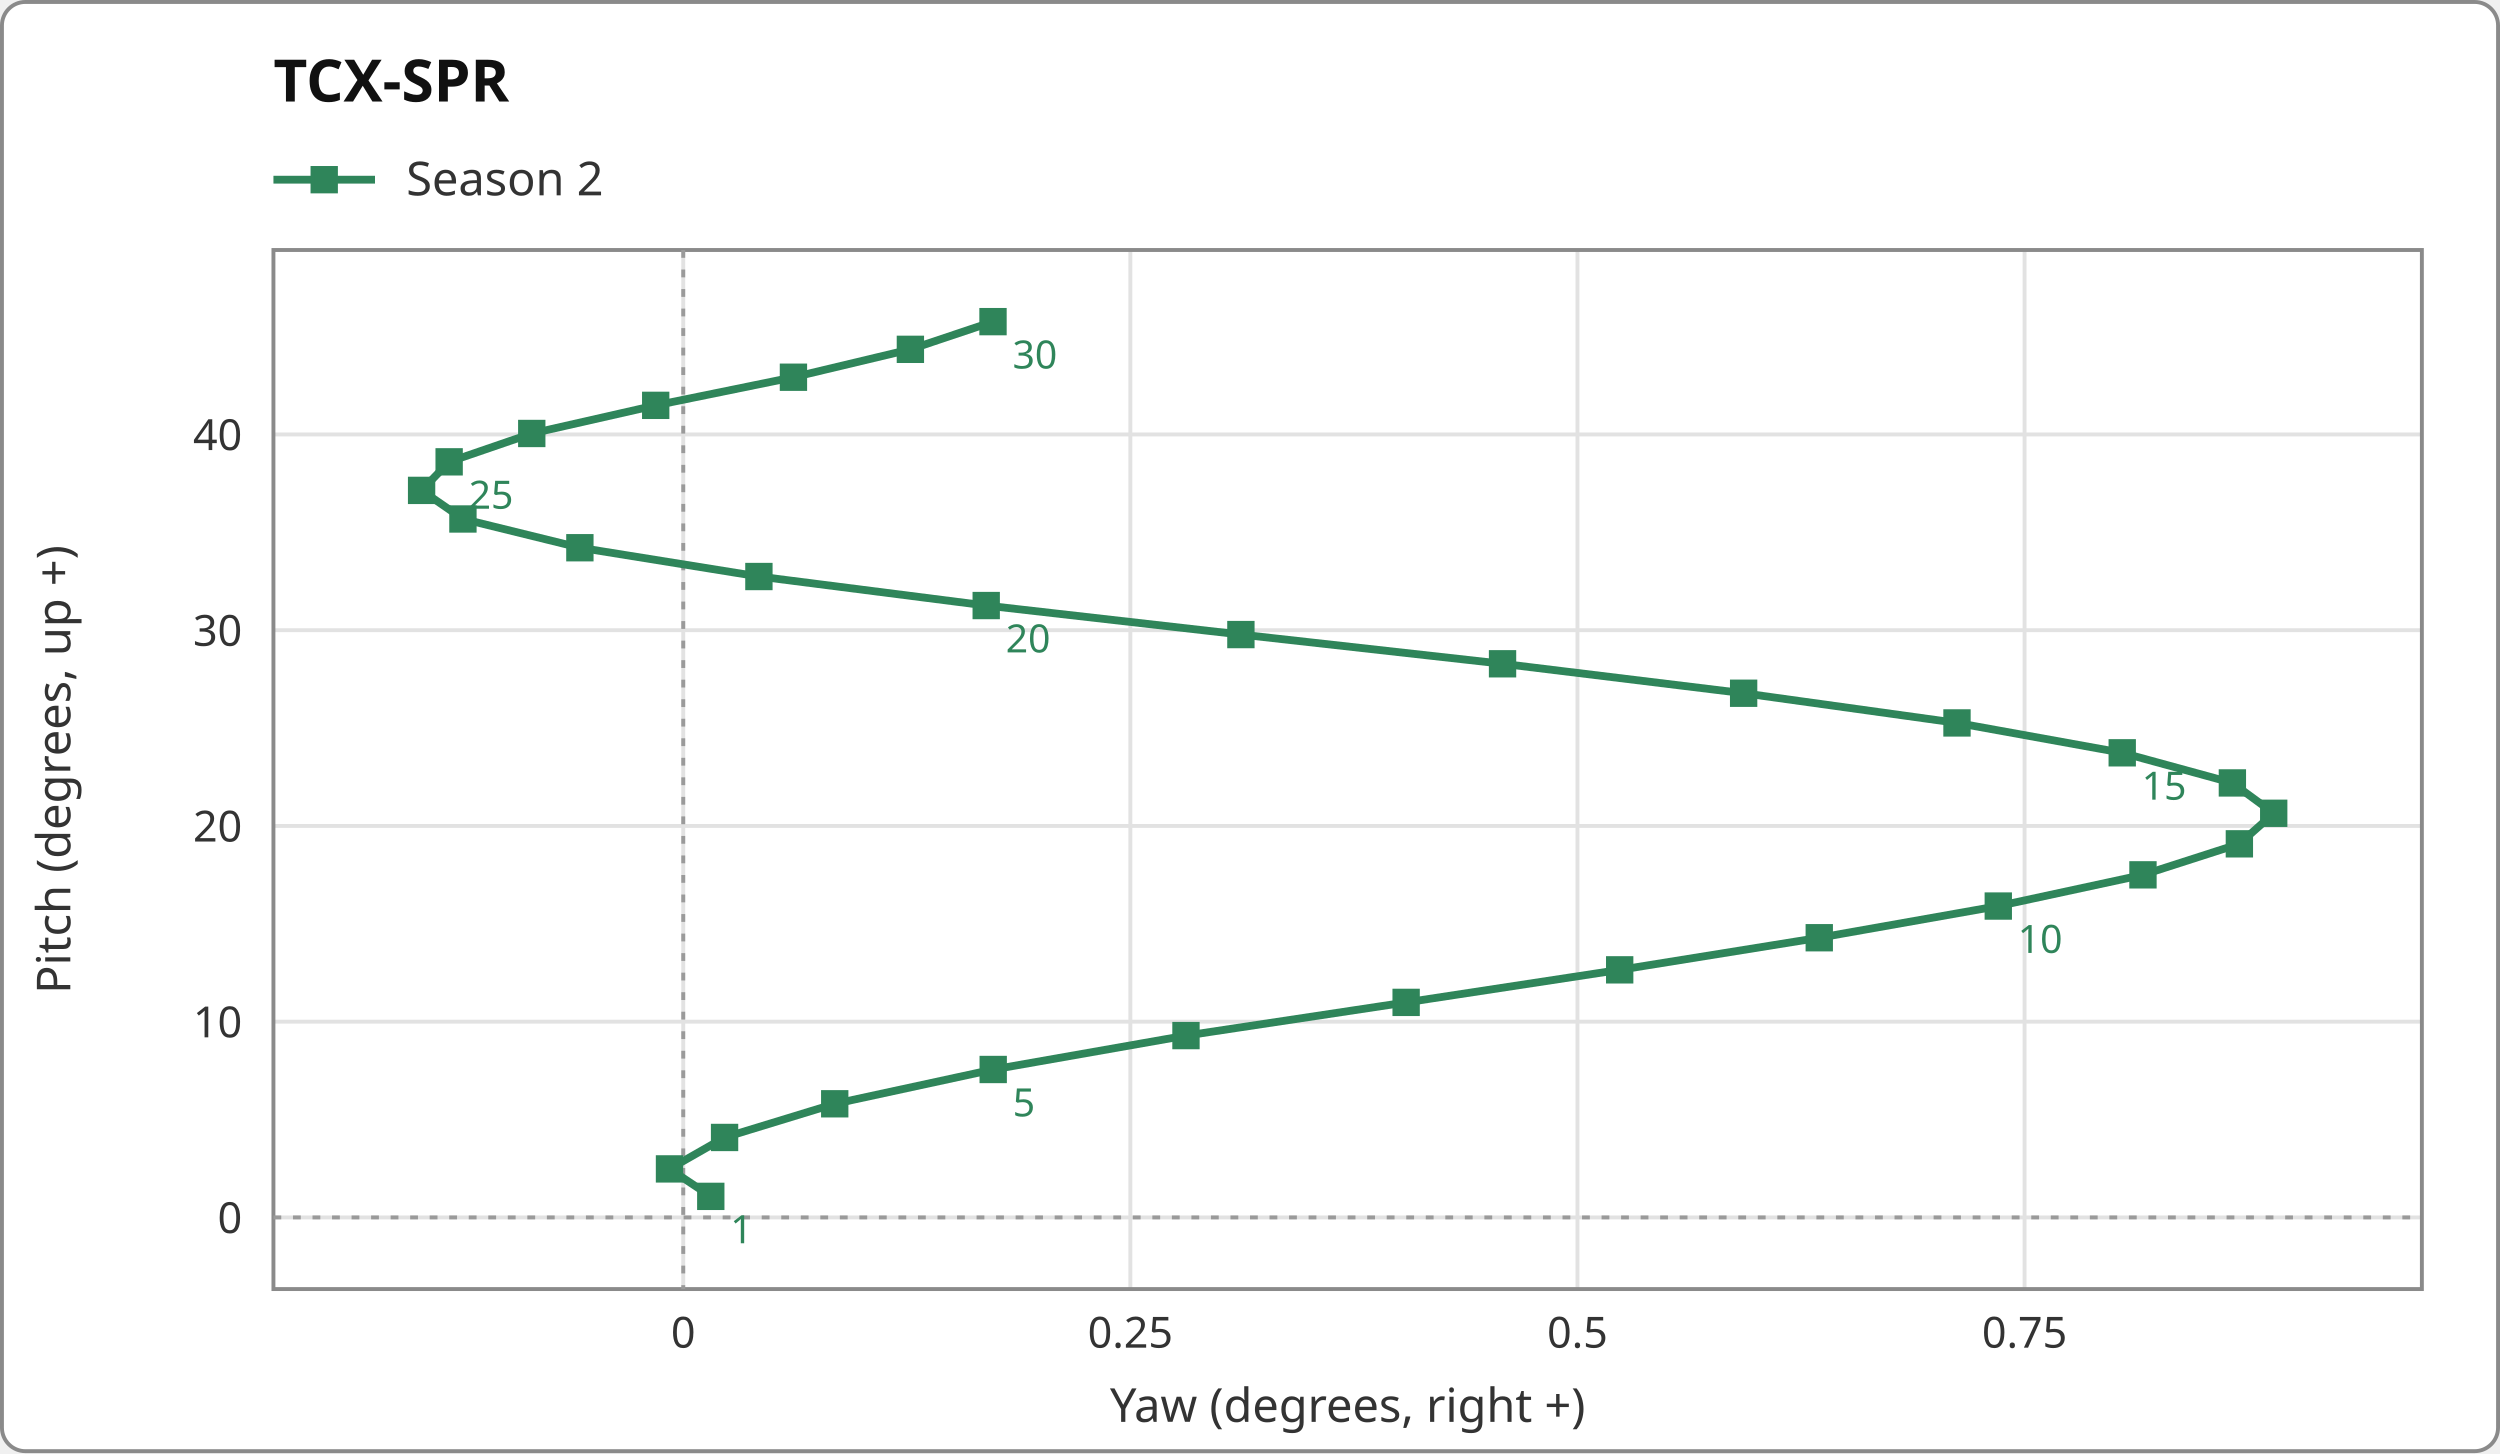
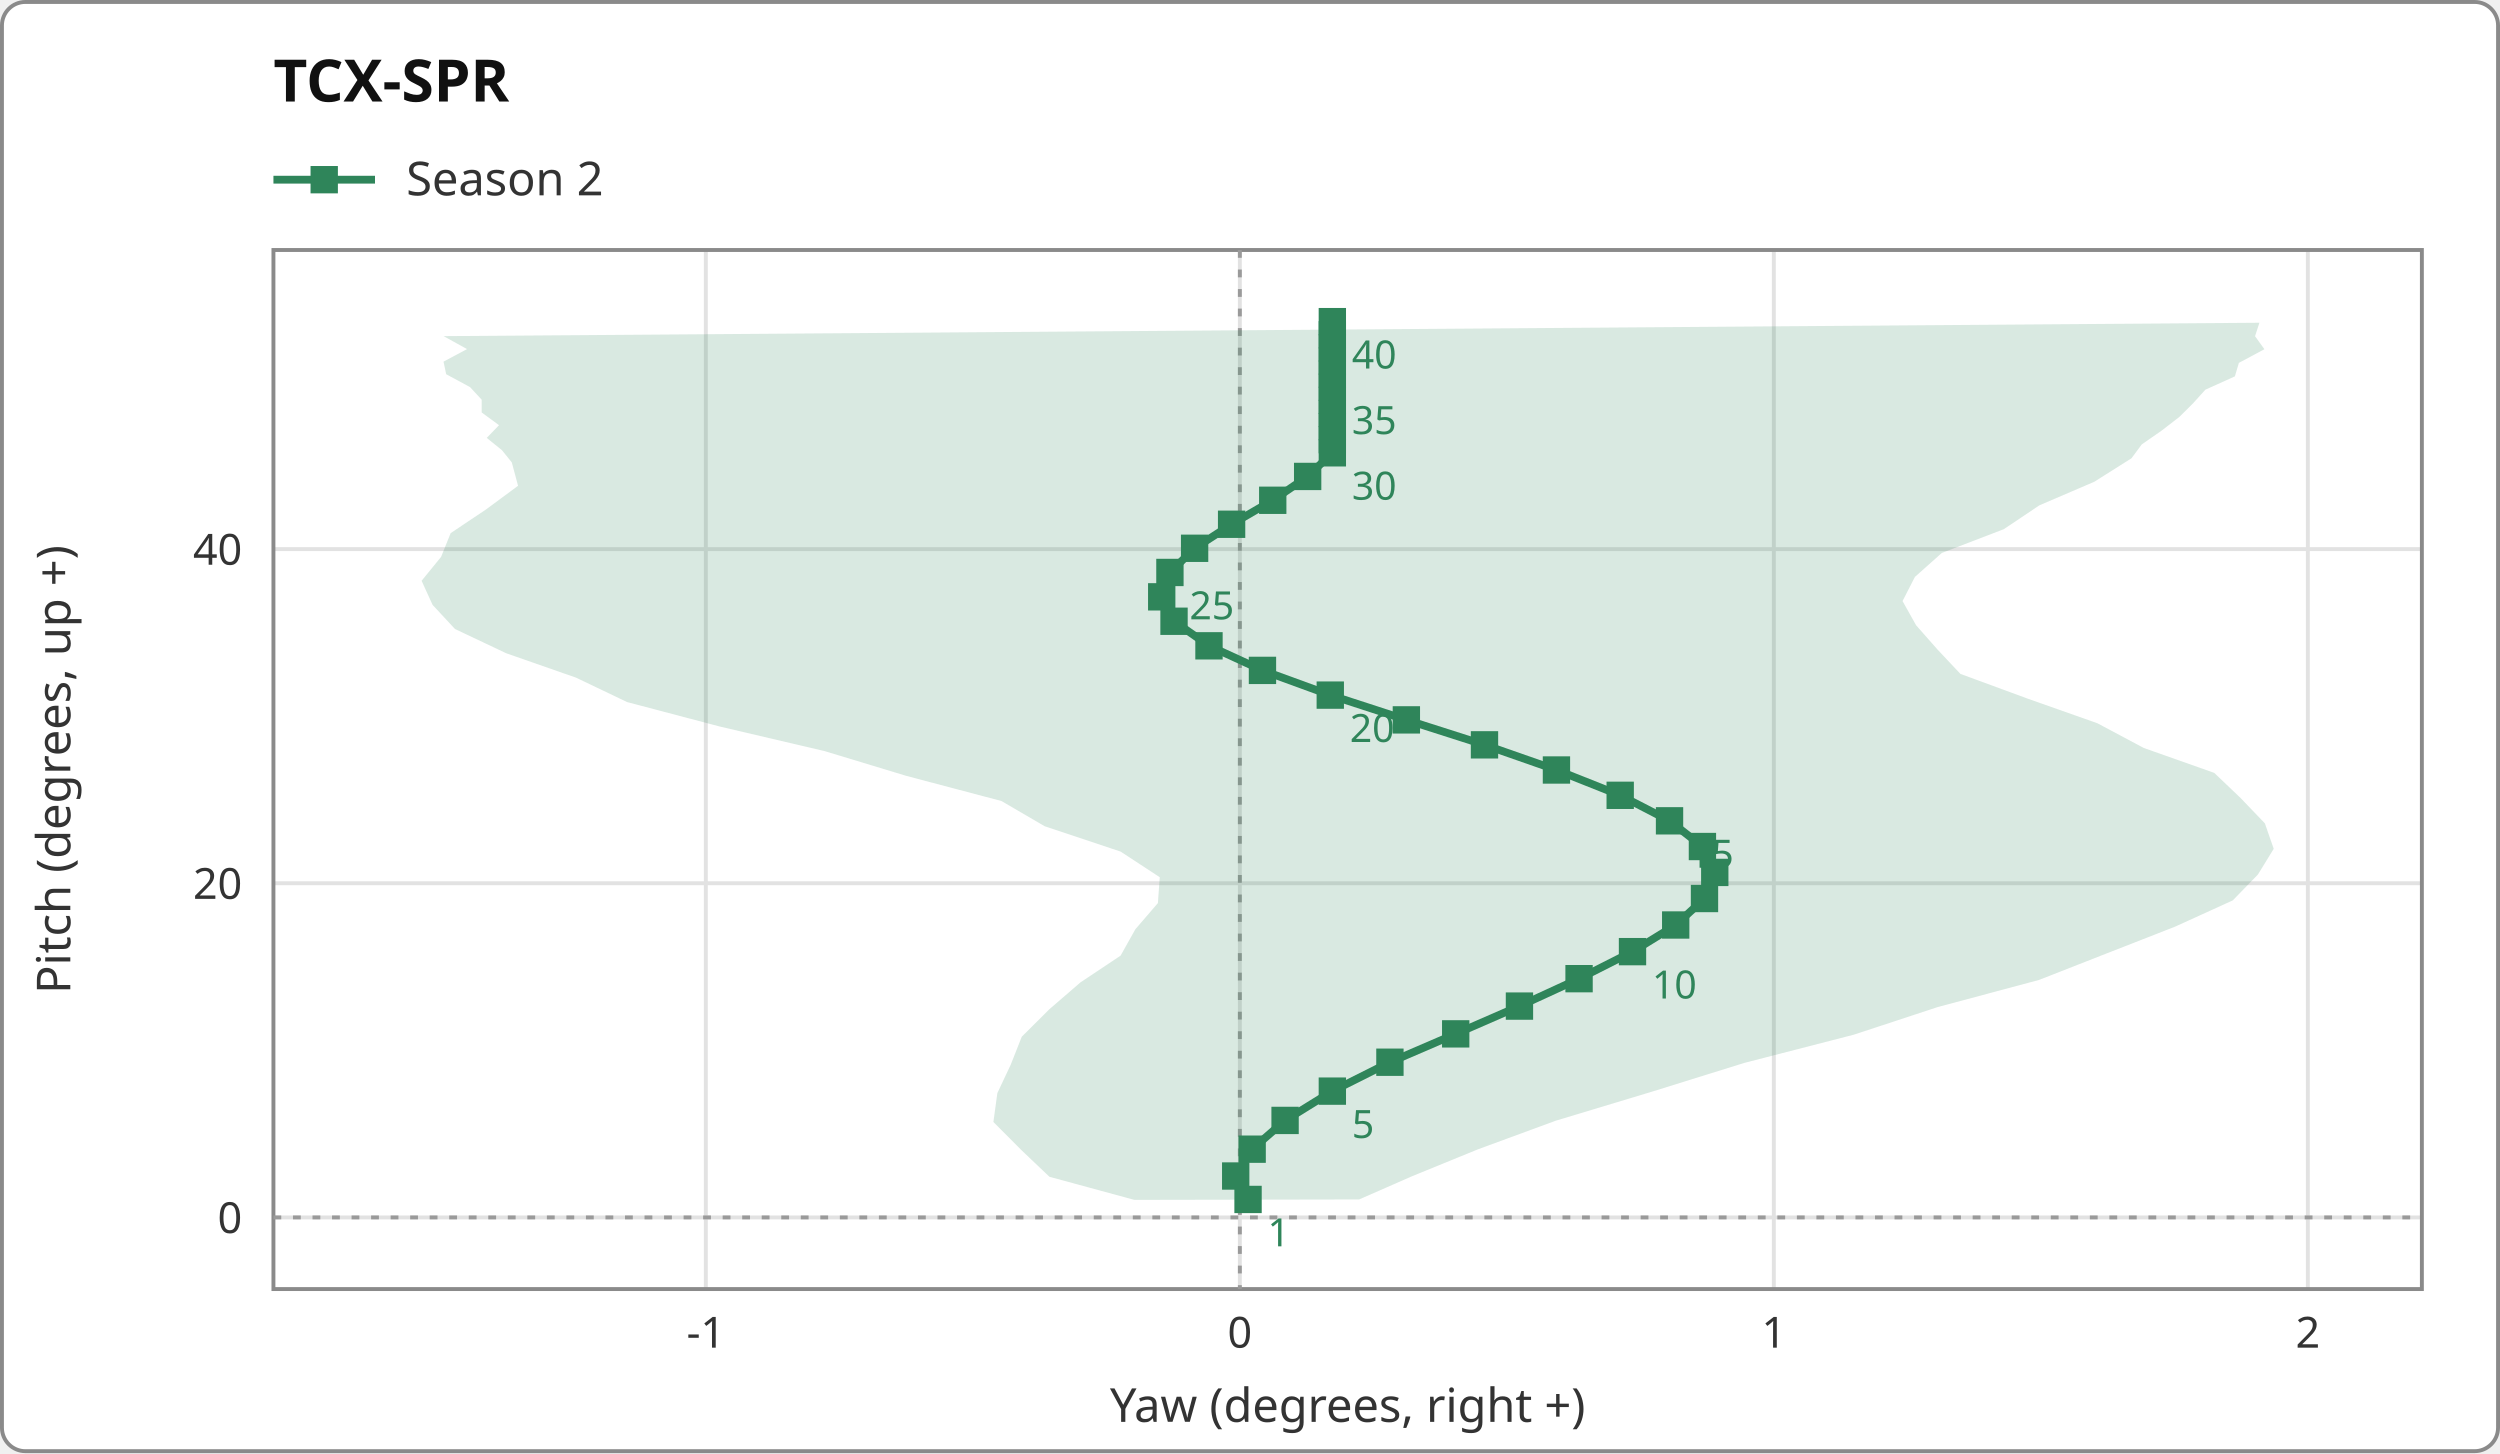
<svg xmlns="http://www.w3.org/2000/svg" width="640" height="372" viewBox="0 0 640 372" role="img" aria-labelledby="t d">
  <style>
.bg{fill:#ffffff;stroke:#8a8a8a;stroke-width:1}
.plot{fill:none;stroke:#8a8a8a;stroke-width:1}
.grid{stroke:#e2e2e2;stroke-width:1}
.axis{stroke:#444;stroke-width:1.2}
.ref{stroke:#9a9a9a;stroke-width:1;stroke-dasharray:2 3}
.tick{font:11px sans-serif;fill:#333}
.lbl{font:12px sans-serif;fill:#333}
.ttl{font:600 15px sans-serif;fill:#111}
.num1{font:10px sans-serif;fill:#2b6cb0}
.num2{font:10px sans-serif;fill:#2f855a}
.note{font:13px sans-serif;fill:#555}
.mk1{stroke:#2b6cb0;fill:#2b6cb0}
.mk2{stroke:#2f855a;fill:#2f855a}
.ln1{fill:none;stroke:#2b6cb0;stroke-width:2;stroke-dasharray:7 4}
.ln2{fill:none;stroke:#2f855a;stroke-width:2}
.band1{fill:#2b6cb0;fill-opacity:.18;stroke:none}
.band2{fill:#2f855a;fill-opacity:.18;stroke:none}
@media (prefers-color-scheme: dark){
.bg{fill:#1c1f24;stroke:#6b7280}
.plot{stroke:#6b7280}
.grid{stroke:#333842}
.axis{stroke:#c9ced6}
.ref{stroke:#7b8190}
.tick,.lbl{fill:#d7dbe2}
.ttl{fill:#f1f3f6}
.note{fill:#aab1bd}
.num1{fill:#63a6e6}
.num2{fill:#68c48f}
.mk1{stroke:#63a6e6;fill:#63a6e6}
.mk2{stroke:#68c48f;fill:#68c48f}
.ln1{stroke:#63a6e6}
.ln2{stroke:#68c48f}
.band1{fill:#63a6e6;fill-opacity:.22}
.band2{fill:#68c48f;fill-opacity:.22}
}
</style>
  <rect class="bg" x="0.5" y="0.5" width="639" height="371" rx="6" />
  <text class="ttl" x="70" y="26">TCX-SPR</text>
  <line class="ln2" x1="70" y1="46" x2="96" y2="46" />
  <rect class="mk2" x="80" y="43" width="6" height="6" />
  <text class="lbl" x="104" y="50">Season 2</text>
-   <line class="grid" x1="174.91" y1="64" x2="174.91" y2="330" />
-   <text class="tick" x="174.91" y="345" text-anchor="middle">0</text>
-   <line class="grid" x1="289.37" y1="64" x2="289.37" y2="330" />
-   <text class="tick" x="289.37" y="345" text-anchor="middle">0.25</text>
-   <line class="grid" x1="403.83" y1="64" x2="403.83" y2="330" />
-   <text class="tick" x="403.83" y="345" text-anchor="middle">0.5</text>
-   <line class="grid" x1="518.29" y1="64" x2="518.29" y2="330" />
-   <text class="tick" x="518.29" y="345" text-anchor="middle">0.75</text>
+   <line class="grid" x1="180.69" y1="64" x2="180.69" y2="330" />
+   <text class="tick" x="180.69" y="345" text-anchor="middle">-1</text>
+   <line class="grid" x1="317.40" y1="64" x2="317.40" y2="330" />
+   <text class="tick" x="317.40" y="345" text-anchor="middle">0</text>
+   <line class="grid" x1="454.10" y1="64" x2="454.10" y2="330" />
+   <text class="tick" x="454.10" y="345" text-anchor="middle">1</text>
+   <line class="grid" x1="590.81" y1="64" x2="590.81" y2="330" />
+   <text class="tick" x="590.81" y="345" text-anchor="middle">2</text>
  <line class="grid" x1="70" y1="311.66" x2="620" y2="311.66" />
  <text class="tick" x="62" y="315.66" text-anchor="end">0</text>
-   <line class="grid" x1="70" y1="261.55" x2="620" y2="261.55" />
-   <text class="tick" x="62" y="265.55" text-anchor="end">10</text>
-   <line class="grid" x1="70" y1="211.44" x2="620" y2="211.44" />
-   <text class="tick" x="62" y="215.44" text-anchor="end">20</text>
-   <line class="grid" x1="70" y1="161.33" x2="620" y2="161.33" />
-   <text class="tick" x="62" y="165.33" text-anchor="end">30</text>
-   <line class="grid" x1="70" y1="111.22" x2="620" y2="111.22" />
-   <text class="tick" x="62" y="115.22" text-anchor="end">40</text>
+   <line class="grid" x1="70" y1="226.11" x2="620" y2="226.11" />
+   <text class="tick" x="62" y="230.11" text-anchor="end">20</text>
+   <line class="grid" x1="70" y1="140.57" x2="620" y2="140.57" />
+   <text class="tick" x="62" y="144.57" text-anchor="end">40</text>
  <rect class="plot" x="70" y="64" width="550" height="266" />
-   <line class="ref" x1="174.91" y1="64" x2="174.91" y2="330" />
+   <line class="ref" x1="317.40" y1="64" x2="317.40" y2="330" />
  <line class="ref" x1="70" y1="311.66" x2="620" y2="311.66" />
  <text class="lbl" x="345.0" y="364" text-anchor="middle">Yaw (degrees, right +)</text>
  <text class="lbl" transform="translate(18 197.0) rotate(-90)" text-anchor="middle">Pitch (degrees, up +)</text>
-   <polygon class="band2" points="181.96,306.27 171.39,299.24 185.49,291.19 213.69,282.57 254.26,273.79 303.61,265.11 359.97,256.61 414.64,248.28 465.73,240.06 511.56,231.95 548.60,223.96 573.28,216.02 582.07,208.20 571.49,200.43 543.29,192.72 500.99,185.07 446.37,177.47 384.65,169.93 317.67,162.45 252.47,155.02 194.28,147.59 148.45,140.22 118.51,132.86 107.93,125.54 114.98,118.23 136.13,110.97 167.86,103.77 203.12,96.57 233.06,89.43 254.21,82.34 254.21,82.34 233.06,89.43 203.12,96.57 167.86,103.77 136.13,110.97 114.98,118.23 107.93,125.54 118.51,132.86 148.45,140.22 194.28,147.59 252.47,155.02 317.67,162.45 384.65,169.93 446.37,177.47 500.99,185.07 543.29,192.72 571.49,200.43 582.07,208.20 573.28,216.02 548.60,223.96 511.56,231.95 465.73,240.06 414.64,248.28 359.97,256.61 303.61,265.11 254.26,273.79 213.69,282.57 185.49,291.19 171.39,299.24 181.96,306.27" />
-   <polyline class="ln2" points="181.96,306.27 171.39,299.24 185.49,291.19 213.69,282.57 254.26,273.79 303.61,265.11 359.97,256.61 414.64,248.28 465.73,240.06 511.56,231.95 548.60,223.96 573.28,216.02 582.07,208.20 571.49,200.43 543.29,192.72 500.99,185.07 446.37,177.47 384.65,169.93 317.67,162.45 252.47,155.02 194.28,147.59 148.45,140.22 118.51,132.86 107.93,125.54 114.98,118.23 136.13,110.97 167.86,103.77 203.12,96.57 233.06,89.43 254.21,82.34" />
-   <rect class="mk2" x="178.96" y="303.27" width="6" height="6" />
-   <text class="num2" x="186.96" y="318.27">1</text>
-   <rect class="mk2" x="168.39" y="296.24" width="6" height="6" />
-   <rect class="mk2" x="182.49" y="288.19" width="6" height="6" />
-   <rect class="mk2" x="210.69" y="279.57" width="6" height="6" />
-   <rect class="mk2" x="251.26" y="270.79" width="6" height="6" />
-   <text class="num2" x="259.26" y="285.79">5</text>
-   <rect class="mk2" x="300.61" y="262.11" width="6" height="6" />
-   <rect class="mk2" x="356.97" y="253.61" width="6" height="6" />
-   <rect class="mk2" x="411.64" y="245.28" width="6" height="6" />
-   <rect class="mk2" x="462.73" y="237.06" width="6" height="6" />
-   <rect class="mk2" x="508.56" y="228.95" width="6" height="6" />
-   <text class="num2" x="516.56" y="243.95">10</text>
-   <rect class="mk2" x="545.60" y="220.96" width="6" height="6" />
-   <rect class="mk2" x="570.28" y="213.02" width="6" height="6" />
-   <rect class="mk2" x="579.07" y="205.20" width="6" height="6" />
-   <rect class="mk2" x="568.49" y="197.43" width="6" height="6" />
-   <rect class="mk2" x="540.29" y="189.72" width="6" height="6" />
-   <text class="num2" x="548.29" y="204.72">15</text>
-   <rect class="mk2" x="497.99" y="182.07" width="6" height="6" />
-   <rect class="mk2" x="443.37" y="174.47" width="6" height="6" />
-   <rect class="mk2" x="381.65" y="166.93" width="6" height="6" />
-   <rect class="mk2" x="314.67" y="159.45" width="6" height="6" />
-   <rect class="mk2" x="249.47" y="152.02" width="6" height="6" />
-   <text class="num2" x="257.47" y="167.02">20</text>
-   <rect class="mk2" x="191.28" y="144.59" width="6" height="6" />
-   <rect class="mk2" x="145.45" y="137.22" width="6" height="6" />
-   <rect class="mk2" x="115.51" y="129.86" width="6" height="6" />
-   <rect class="mk2" x="104.93" y="122.54" width="6" height="6" />
-   <rect class="mk2" x="111.98" y="115.23" width="6" height="6" />
-   <text class="num2" x="119.98" y="130.23">25</text>
-   <rect class="mk2" x="133.13" y="107.97" width="6" height="6" />
-   <rect class="mk2" x="164.86" y="100.77" width="6" height="6" />
-   <rect class="mk2" x="200.12" y="93.57" width="6" height="6" />
-   <rect class="mk2" x="230.06" y="86.43" width="6" height="6" />
-   <rect class="mk2" x="251.21" y="79.34" width="6" height="6" />
-   <text class="num2" x="259.21" y="94.34">30</text>
+   <polygon class="band2" points="290.40,307.17 268.66,301.26 261.53,294.48 254.31,287.23 255.32,279.84 258.75,272.55 261.57,265.40 268.62,258.38 276.62,251.47 286.88,244.63 290.65,237.89 296.42,231.19 296.90,224.57 286.88,218.01 267.44,211.52 256.37,205.06 232.07,198.64 211.12,192.29 184.26,185.99 160.54,179.73 147.44,173.47 129.63,167.25 116.48,161.03 110.74,154.85 107.93,148.68 112.92,142.56 115.37,136.48 124.45,130.40 132.62,124.36 131.02,118.38 128.50,115.25 124.60,112.10 127.75,108.85 123.31,105.59 123.31,102.32 120.33,99.10 114.22,95.80 113.54,92.58 119.56,89.37 113.56,86.05 578.41,82.62 577.29,86.07 579.69,89.40 573.15,92.90 572.13,96.35 564.58,99.76 561.39,103.28 557.93,106.72 553.36,110.25 548.29,113.77 545.66,117.32 536.14,123.33 522.07,129.37 512.98,135.47 497.11,141.55 490.22,147.69 487.05,153.87 490.51,160.05 496.01,166.29 501.87,172.52 519.02,178.83 536.90,185.14 548.81,191.48 566.85,197.86 573.59,204.29 579.81,210.78 582.07,217.30 578.03,223.87 571.59,230.50 556.85,237.21 539.55,243.98 522.00,250.86 495.98,257.83 474.54,264.89 446.56,272.10 422.89,279.47 398.18,286.93 378.32,294.24 361.57,301.08 347.93,307.06" />
+   <polyline class="ln2" points="319.50,307.06 316.34,301.06 320.55,294.19 328.98,286.83 341.08,279.33 355.82,271.93 372.66,264.67 388.98,257.56 404.24,250.54 417.92,243.62 428.98,236.80 436.35,230.02 438.98,223.34 435.82,216.71 427.40,210.13 414.77,203.60 398.45,197.12 380.03,190.68 360.03,184.29 340.55,177.95 323.19,171.62 309.50,165.33 300.55,159.04 297.40,152.79 299.50,146.55 305.82,140.36 315.29,134.21 325.82,128.07 334.76,121.97 341.08,115.92 341.08,112.56 341.08,109.21 341.08,105.85 341.08,102.49 341.08,99.13 341.08,95.77 341.08,92.42 341.08,89.06 341.08,85.70 341.08,82.34" />
+   <rect class="mk2" x="316.50" y="304.06" width="6" height="6" />
+   <text class="num2" x="324.50" y="319.06">1</text>
+   <rect class="mk2" x="313.34" y="298.06" width="6" height="6" />
+   <rect class="mk2" x="317.55" y="291.19" width="6" height="6" />
+   <rect class="mk2" x="325.98" y="283.83" width="6" height="6" />
+   <rect class="mk2" x="338.08" y="276.33" width="6" height="6" />
+   <text class="num2" x="346.08" y="291.33">5</text>
+   <rect class="mk2" x="352.82" y="268.93" width="6" height="6" />
+   <rect class="mk2" x="369.66" y="261.67" width="6" height="6" />
+   <rect class="mk2" x="385.98" y="254.56" width="6" height="6" />
+   <rect class="mk2" x="401.24" y="247.54" width="6" height="6" />
+   <rect class="mk2" x="414.92" y="240.62" width="6" height="6" />
+   <text class="num2" x="422.92" y="255.62">10</text>
+   <rect class="mk2" x="425.98" y="233.80" width="6" height="6" />
+   <rect class="mk2" x="433.35" y="227.02" width="6" height="6" />
+   <rect class="mk2" x="435.98" y="220.34" width="6" height="6" />
+   <rect class="mk2" x="432.82" y="213.71" width="6" height="6" />
+   <rect class="mk2" x="424.40" y="207.13" width="6" height="6" />
+   <text class="num2" x="432.40" y="222.13">15</text>
+   <rect class="mk2" x="411.77" y="200.60" width="6" height="6" />
+   <rect class="mk2" x="395.45" y="194.12" width="6" height="6" />
+   <rect class="mk2" x="377.03" y="187.68" width="6" height="6" />
+   <rect class="mk2" x="357.03" y="181.29" width="6" height="6" />
+   <rect class="mk2" x="337.55" y="174.95" width="6" height="6" />
+   <text class="num2" x="345.55" y="189.95">20</text>
+   <rect class="mk2" x="320.19" y="168.62" width="6" height="6" />
+   <rect class="mk2" x="306.50" y="162.33" width="6" height="6" />
+   <rect class="mk2" x="297.55" y="156.04" width="6" height="6" />
+   <rect class="mk2" x="294.40" y="149.79" width="6" height="6" />
+   <rect class="mk2" x="296.50" y="143.55" width="6" height="6" />
+   <text class="num2" x="304.50" y="158.55">25</text>
+   <rect class="mk2" x="302.82" y="137.36" width="6" height="6" />
+   <rect class="mk2" x="312.29" y="131.21" width="6" height="6" />
+   <rect class="mk2" x="322.82" y="125.07" width="6" height="6" />
+   <rect class="mk2" x="331.76" y="118.97" width="6" height="6" />
+   <rect class="mk2" x="338.08" y="112.92" width="6" height="6" />
+   <text class="num2" x="346.08" y="127.92">30</text>
+   <rect class="mk2" x="338.08" y="109.56" width="6" height="6" />
+   <rect class="mk2" x="338.08" y="106.21" width="6" height="6" />
+   <rect class="mk2" x="338.08" y="102.85" width="6" height="6" />
+   <rect class="mk2" x="338.08" y="99.49" width="6" height="6" />
+   <rect class="mk2" x="338.08" y="96.13" width="6" height="6" />
+   <text class="num2" x="346.08" y="111.13">35</text>
+   <rect class="mk2" x="338.08" y="92.77" width="6" height="6" />
+   <rect class="mk2" x="338.08" y="89.42" width="6" height="6" />
+   <rect class="mk2" x="338.08" y="86.06" width="6" height="6" />
+   <rect class="mk2" x="338.08" y="82.70" width="6" height="6" />
+   <rect class="mk2" x="338.08" y="79.34" width="6" height="6" />
+   <text class="num2" x="346.08" y="94.34">40</text>
</svg>
